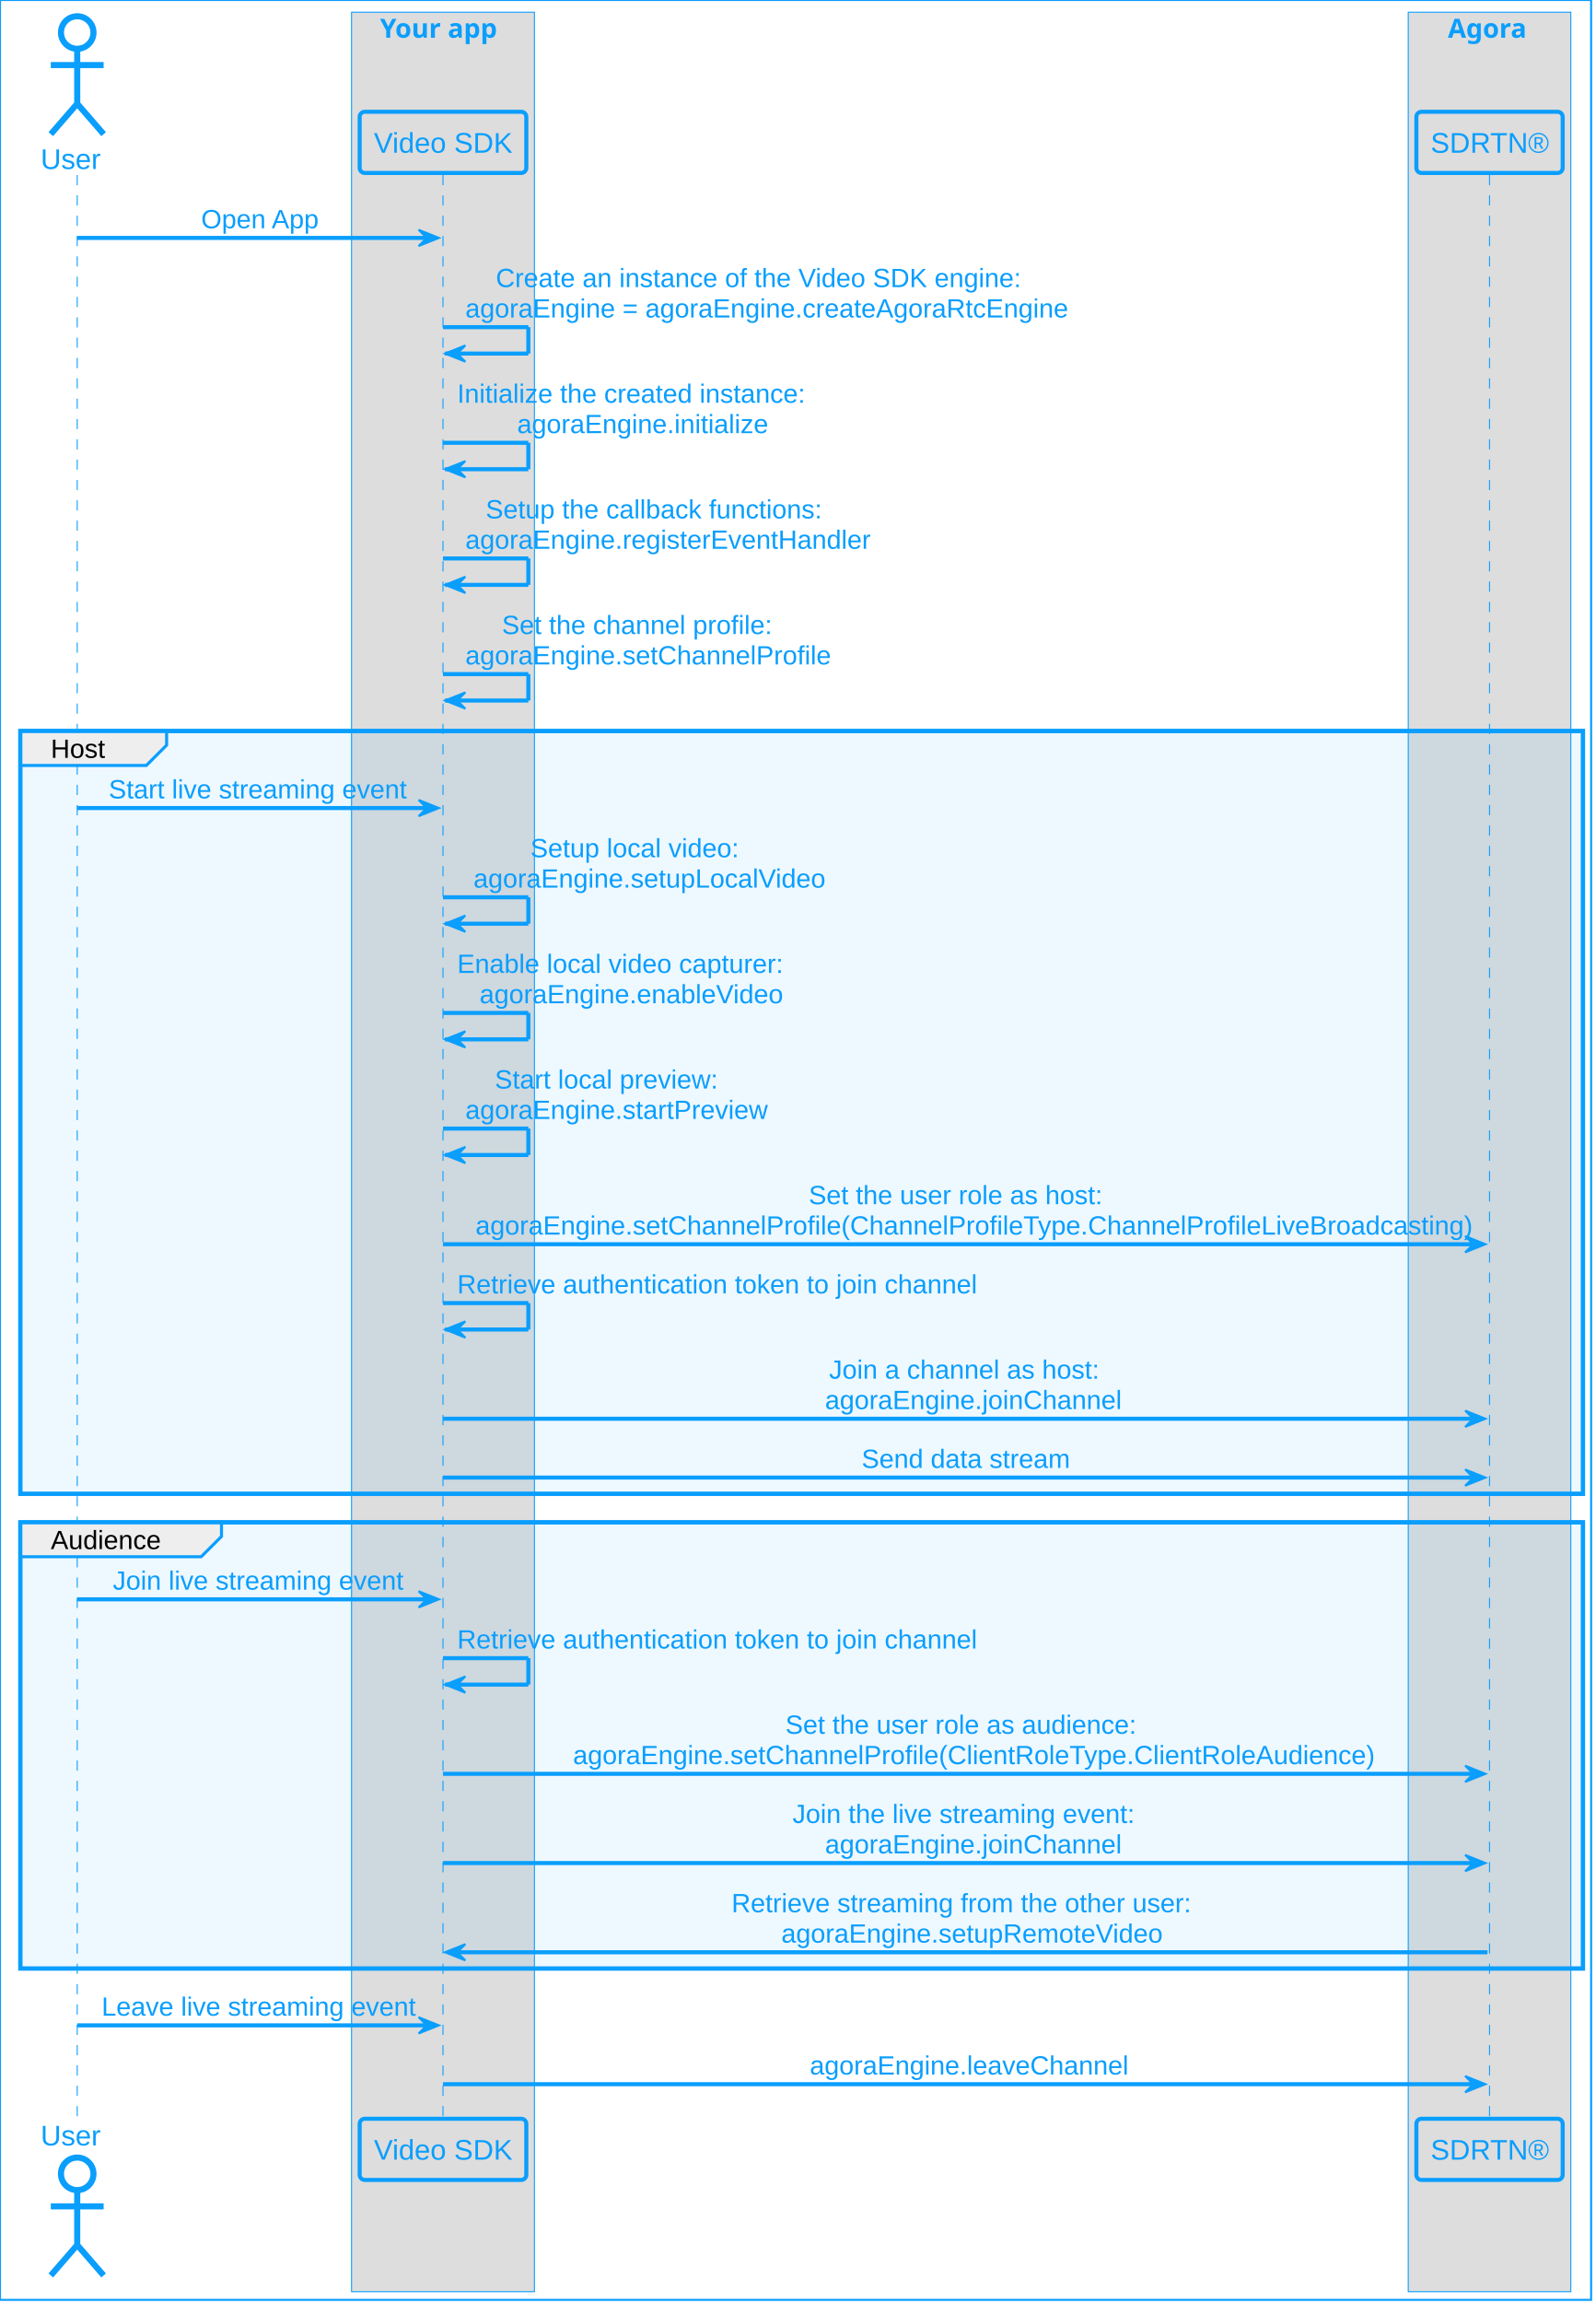
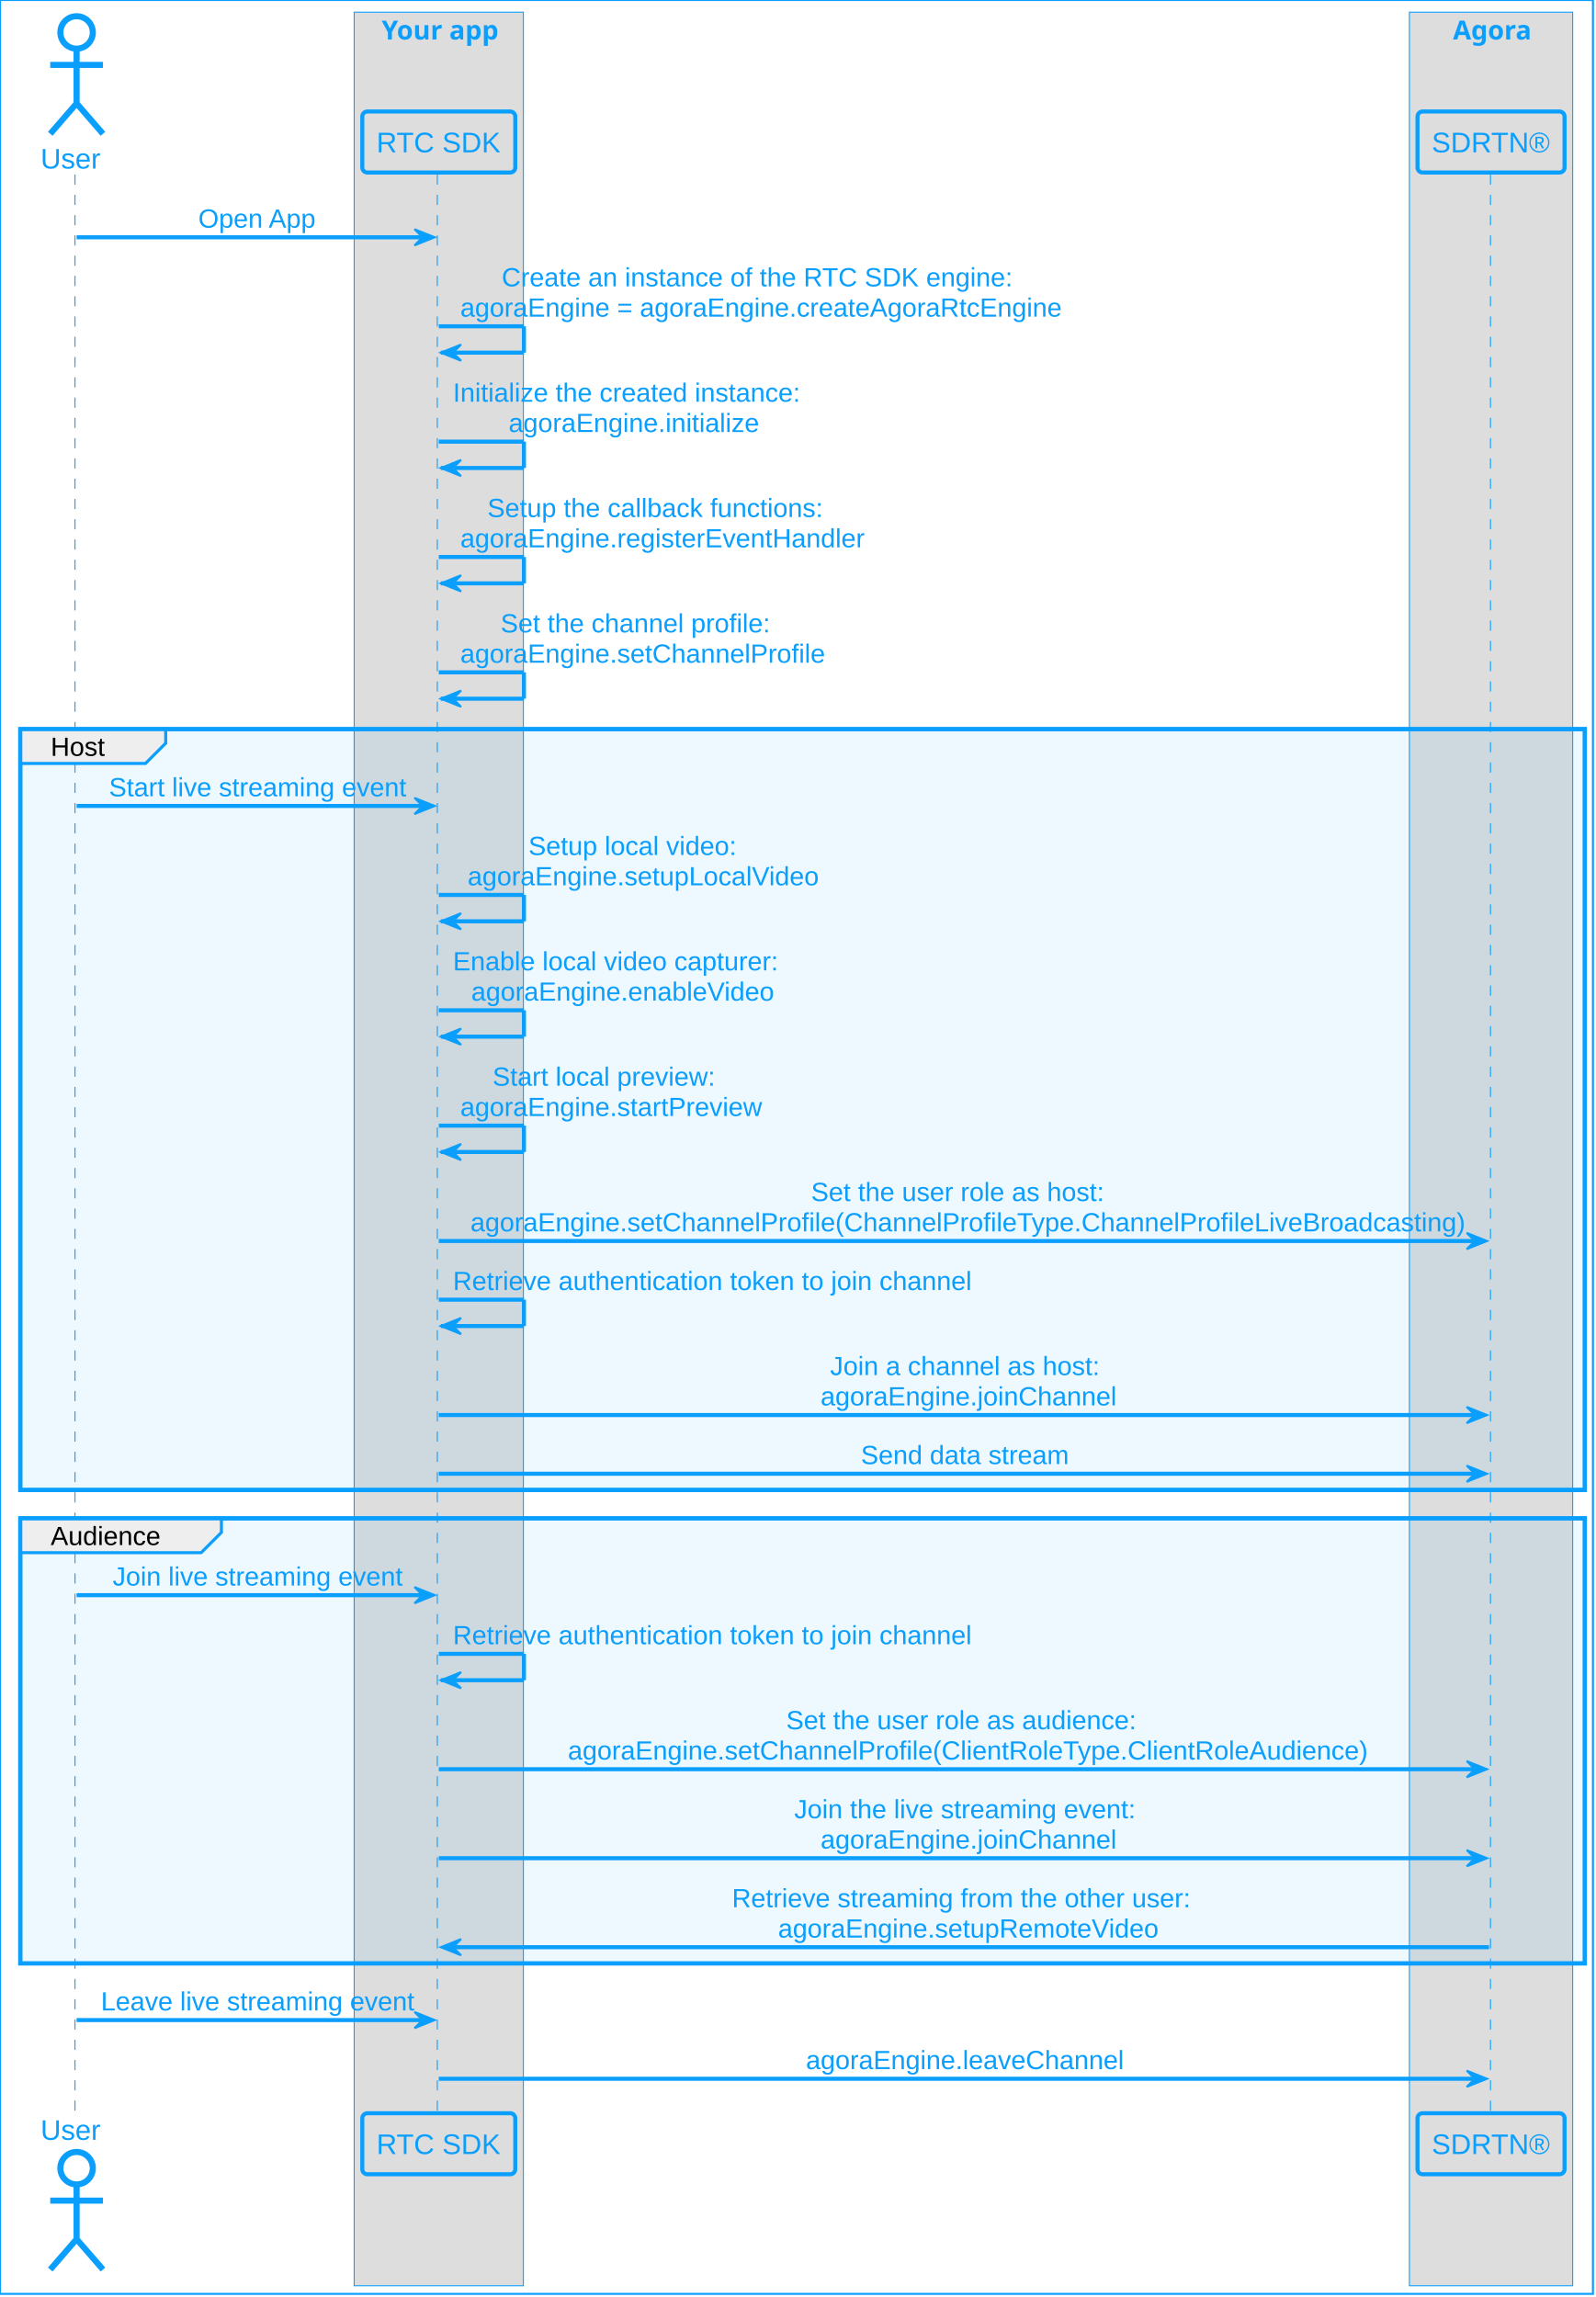
- <svg xmlns="http://www.w3.org/2000/svg" contentStyleType="text/css" height="1133px" preserveAspectRatio="none" style="width:785px;height:1133px;" version="1.1" viewBox="0 0 785 1133" width="785px" zoomAndPan="magnify">
+ <svg xmlns="http://www.w3.org/2000/svg" contentStyleType="text/css" data-diagram-type="SEQUENCE" height="1133px" preserveAspectRatio="none" style="width:787px;height:1133px;" version="1.1" viewBox="0 0 787 1133" width="787px" zoomAndPan="magnify">
  <defs />
  <g>
-     <rect fill="none" height="1131.454" style="stroke:#0A9EFD;stroke-width:1.0;" width="783" x="0" y="0" />
-     <rect fill="#999999" fill-opacity="0.333" height="1121.454" style="stroke:#0A9EFD;stroke-width:0.5;" width="90" x="173" y="6" />
-     <text fill="#0A9EFD" font-family="sans-serif" font-size="13" font-weight="bold" lengthAdjust="spacing" textLength="62" x="187" y="18.568">Your app</text>
-     <rect fill="#999999" fill-opacity="0.333" height="1121.454" style="stroke:#0A9EFD;stroke-width:0.5;" width="80" x="693" y="6" />
-     <text fill="#0A9EFD" font-family="sans-serif" font-size="13" font-weight="bold" lengthAdjust="spacing" textLength="41" x="712.5" y="18.568">Agora</text>
-     <rect fill="#0A9EFD" fill-opacity="0.067" height="375.282" style="stroke:#0A9EFD;stroke-width:2.0;" width="769" x="10" y="359.637" />
-     <rect fill="#0A9EFD" fill-opacity="0.067" height="219.539" style="stroke:#0A9EFD;stroke-width:2.0;" width="769" x="10" y="748.919" />
-     <line style="stroke:#0A9EFD;stroke-width:0.5;stroke-dasharray:5.0,5.0;" x1="38" x2="38" y1="86.099" y2="1043.355" />
-     <line style="stroke:#0A9EFD;stroke-width:0.5;stroke-dasharray:5.0,5.0;" x1="218" x2="218" y1="86.099" y2="1043.355" />
-     <line style="stroke:#0A9EFD;stroke-width:0.5;stroke-dasharray:5.0,5.0;" x1="733" x2="733" y1="86.099" y2="1043.355" />
-     <text fill="#0A9EFD" font-family="Arial" font-size="14" lengthAdjust="spacing" textLength="30" x="20" y="83.132">User</text>
-     <ellipse cx="38" cy="16" fill="none" rx="8" ry="8" style="stroke:#0A9EFD;stroke-width:3.0;" />
-     <path d="M38,24 L38,51 M25,32 L51,32 M38,51 L25,66 M38,51 L51,66 " fill="none" style="stroke:#0A9EFD;stroke-width:3.0;" />
-     <text fill="#0A9EFD" font-family="Arial" font-size="14" lengthAdjust="spacing" textLength="30" x="20" y="1055.487">User</text>
-     <ellipse cx="38" cy="1069.454" fill="none" rx="8" ry="8" style="stroke:#0A9EFD;stroke-width:3.0;" />
-     <path d="M38,1077.454 L38,1104.454 M25,1085.454 L51,1085.454 M38,1104.454 L25,1119.454 M38,1104.454 L51,1119.454 " fill="none" style="stroke:#0A9EFD;stroke-width:3.0;" />
-     <rect fill="none" height="30.099" rx="2.5" ry="2.5" style="stroke:#0A9EFD;stroke-width:2.0;" width="82" x="177" y="55" />
-     <text fill="#0A9EFD" font-family="Arial" font-size="14" lengthAdjust="spacing" textLength="68" x="184" y="75.132">Video SDK</text>
-     <rect fill="none" height="30.099" rx="2.5" ry="2.5" style="stroke:#0A9EFD;stroke-width:2.0;" width="82" x="177" y="1042.355" />
-     <text fill="#0A9EFD" font-family="Arial" font-size="14" lengthAdjust="spacing" textLength="68" x="184" y="1062.487">Video SDK</text>
-     <rect fill="none" height="30.099" rx="2.5" ry="2.5" style="stroke:#0A9EFD;stroke-width:2.0;" width="72" x="697" y="55" />
-     <text fill="#0A9EFD" font-family="Arial" font-size="14" lengthAdjust="spacing" textLength="58" x="704" y="75.132">SDRTN®</text>
-     <rect fill="none" height="30.099" rx="2.5" ry="2.5" style="stroke:#0A9EFD;stroke-width:2.0;" width="72" x="697" y="1042.355" />
-     <text fill="#0A9EFD" font-family="Arial" font-size="14" lengthAdjust="spacing" textLength="58" x="704" y="1062.487">SDRTN®</text>
-     <polygon fill="#0A9EFD" points="206,113.047,216,117.047,206,121.047,210,117.047" style="stroke:#0A9EFD;stroke-width:1.0;" />
-     <line style="stroke:#0A9EFD;stroke-width:2.0;" x1="38" x2="212" y1="117.047" y2="117.047" />
-     <text fill="#0A9EFD" font-family="Arial" font-size="13" lengthAdjust="spacing" textLength="58" x="99" y="112.293">Open App</text>
-     <line style="stroke:#0A9EFD;stroke-width:2.0;" x1="218" x2="260" y1="160.945" y2="160.945" />
-     <line style="stroke:#0A9EFD;stroke-width:2.0;" x1="260" x2="260" y1="160.945" y2="173.945" />
-     <line style="stroke:#0A9EFD;stroke-width:2.0;" x1="219" x2="260" y1="173.945" y2="173.945" />
-     <polygon fill="#0A9EFD" points="229,169.945,219,173.945,229,177.945,225,173.945" style="stroke:#0A9EFD;stroke-width:1.0;" />
-     <text fill="#0A9EFD" font-family="Arial" font-size="13" lengthAdjust="spacing" textLength="260" x="244" y="141.241">Create an instance of the Video SDK engine:</text>
-     <text fill="#0A9EFD" font-family="Arial" font-size="13" lengthAdjust="spacing" textLength="294" x="229" y="156.19">agoraEngine = agoraEngine.createAgoraRtcEngine</text>
-     <line style="stroke:#0A9EFD;stroke-width:2.0;" x1="218" x2="260" y1="217.842" y2="217.842" />
-     <line style="stroke:#0A9EFD;stroke-width:2.0;" x1="260" x2="260" y1="217.842" y2="230.842" />
-     <line style="stroke:#0A9EFD;stroke-width:2.0;" x1="219" x2="260" y1="230.842" y2="230.842" />
-     <polygon fill="#0A9EFD" points="229,226.842,219,230.842,229,234.842,225,230.842" style="stroke:#0A9EFD;stroke-width:1.0;" />
-     <text fill="#0A9EFD" font-family="Arial" font-size="13" lengthAdjust="spacing" textLength="174" x="225" y="198.139">Initialize the created instance:</text>
-     <text fill="#0A9EFD" font-family="Arial" font-size="13" lengthAdjust="spacing" textLength="123" x="254.5" y="213.087">agoraEngine.initialize</text>
-     <line style="stroke:#0A9EFD;stroke-width:2.0;" x1="218" x2="260" y1="274.74" y2="274.74" />
-     <line style="stroke:#0A9EFD;stroke-width:2.0;" x1="260" x2="260" y1="274.74" y2="287.74" />
-     <line style="stroke:#0A9EFD;stroke-width:2.0;" x1="219" x2="260" y1="287.74" y2="287.74" />
-     <polygon fill="#0A9EFD" points="229,283.74,219,287.74,229,291.74,225,287.74" style="stroke:#0A9EFD;stroke-width:1.0;" />
-     <text fill="#0A9EFD" font-family="Arial" font-size="13" lengthAdjust="spacing" textLength="169" x="239" y="255.036">Setup the callback functions:</text>
-     <text fill="#0A9EFD" font-family="Arial" font-size="13" lengthAdjust="spacing" textLength="197" x="229" y="269.985">agoraEngine.registerEventHandler</text>
-     <line style="stroke:#0A9EFD;stroke-width:2.0;" x1="218" x2="260" y1="331.637" y2="331.637" />
-     <line style="stroke:#0A9EFD;stroke-width:2.0;" x1="260" x2="260" y1="331.637" y2="344.637" />
-     <line style="stroke:#0A9EFD;stroke-width:2.0;" x1="219" x2="260" y1="344.637" y2="344.637" />
-     <polygon fill="#0A9EFD" points="229,340.637,219,344.637,229,348.637,225,344.637" style="stroke:#0A9EFD;stroke-width:1.0;" />
-     <text fill="#0A9EFD" font-family="Arial" font-size="13" lengthAdjust="spacing" textLength="134" x="247" y="311.934">Set the channel profile:</text>
-     <text fill="#0A9EFD" font-family="Arial" font-size="13" lengthAdjust="spacing" textLength="178" x="229" y="326.882">agoraEngine.setChannelProfile</text>
-     <path d="M10,359.637 L82,359.637 L82,366.586 L72,376.586 L10,376.586 L10,359.637 " fill="#EEEEEE" style="stroke:#0A9EFD;stroke-width:1.5;" />
-     <rect fill="none" height="375.282" style="stroke:#0A9EFD;stroke-width:2.0;" width="769" x="10" y="359.637" />
-     <text fill="#000000" font-family="Arial" font-size="13" lengthAdjust="spacing" textLength="27" x="25" y="372.831">Host</text>
-     <polygon fill="#0A9EFD" points="206,393.535,216,397.535,206,401.535,210,397.535" style="stroke:#0A9EFD;stroke-width:1.0;" />
-     <line style="stroke:#0A9EFD;stroke-width:2.0;" x1="38" x2="212" y1="397.535" y2="397.535" />
-     <text fill="#0A9EFD" font-family="Arial" font-size="13" lengthAdjust="spacing" textLength="149" x="53.5" y="392.78">Start live streaming event</text>
-     <line style="stroke:#0A9EFD;stroke-width:2.0;" x1="218" x2="260" y1="441.432" y2="441.432" />
-     <line style="stroke:#0A9EFD;stroke-width:2.0;" x1="260" x2="260" y1="441.432" y2="454.432" />
-     <line style="stroke:#0A9EFD;stroke-width:2.0;" x1="219" x2="260" y1="454.432" y2="454.432" />
-     <polygon fill="#0A9EFD" points="229,450.432,219,454.432,229,458.432,225,454.432" style="stroke:#0A9EFD;stroke-width:1.0;" />
-     <text fill="#0A9EFD" font-family="Arial" font-size="13" lengthAdjust="spacing" textLength="104" x="261" y="421.728">Setup local video:</text>
-     <text fill="#0A9EFD" font-family="Arial" font-size="13" lengthAdjust="spacing" textLength="172" x="233" y="436.677">agoraEngine.setupLocalVideo</text>
-     <line style="stroke:#0A9EFD;stroke-width:2.0;" x1="218" x2="260" y1="498.33" y2="498.33" />
-     <line style="stroke:#0A9EFD;stroke-width:2.0;" x1="260" x2="260" y1="498.33" y2="511.33" />
-     <line style="stroke:#0A9EFD;stroke-width:2.0;" x1="219" x2="260" y1="511.33" y2="511.33" />
-     <polygon fill="#0A9EFD" points="229,507.33,219,511.33,229,515.33,225,511.33" style="stroke:#0A9EFD;stroke-width:1.0;" />
-     <text fill="#0A9EFD" font-family="Arial" font-size="13" lengthAdjust="spacing" textLength="161" x="225" y="478.626">Enable local video capturer:</text>
-     <text fill="#0A9EFD" font-family="Arial" font-size="13" lengthAdjust="spacing" textLength="147" x="236" y="493.575">agoraEngine.enableVideo</text>
-     <line style="stroke:#0A9EFD;stroke-width:2.0;" x1="218" x2="260" y1="555.227" y2="555.227" />
-     <line style="stroke:#0A9EFD;stroke-width:2.0;" x1="260" x2="260" y1="555.227" y2="568.227" />
-     <line style="stroke:#0A9EFD;stroke-width:2.0;" x1="219" x2="260" y1="568.227" y2="568.227" />
-     <polygon fill="#0A9EFD" points="229,564.227,219,568.227,229,572.227,225,568.227" style="stroke:#0A9EFD;stroke-width:1.0;" />
-     <text fill="#0A9EFD" font-family="Arial" font-size="13" lengthAdjust="spacing" textLength="111" x="243.5" y="535.523">Start local preview:</text>
-     <text fill="#0A9EFD" font-family="Arial" font-size="13" lengthAdjust="spacing" textLength="148" x="229" y="550.472">agoraEngine.startPreview</text>
-     <polygon fill="#0A9EFD" points="721,608.125,731,612.125,721,616.125,725,612.125" style="stroke:#0A9EFD;stroke-width:1.0;" />
-     <line style="stroke:#0A9EFD;stroke-width:2.0;" x1="218" x2="727" y1="612.125" y2="612.125" />
-     <text fill="#0A9EFD" font-family="Arial" font-size="13" lengthAdjust="spacing" textLength="147" x="398" y="592.421">Set the user role as host:</text>
-     <text fill="#0A9EFD" font-family="Arial" font-size="13" lengthAdjust="spacing" textLength="487" x="234" y="607.37">agoraEngine.setChannelProfile(ChannelProfileType.ChannelProfileLiveBroadcasting)</text>
-     <line style="stroke:#0A9EFD;stroke-width:2.0;" x1="218" x2="260" y1="641.073" y2="641.073" />
-     <line style="stroke:#0A9EFD;stroke-width:2.0;" x1="260" x2="260" y1="641.073" y2="654.073" />
-     <line style="stroke:#0A9EFD;stroke-width:2.0;" x1="219" x2="260" y1="654.073" y2="654.073" />
-     <polygon fill="#0A9EFD" points="229,650.073,219,654.073,229,658.073,225,654.073" style="stroke:#0A9EFD;stroke-width:1.0;" />
-     <text fill="#0A9EFD" font-family="Arial" font-size="13" lengthAdjust="spacing" textLength="257" x="225" y="636.318">Retrieve authentication token to join channel</text>
-     <polygon fill="#0A9EFD" points="721,693.971,731,697.971,721,701.971,725,697.971" style="stroke:#0A9EFD;stroke-width:1.0;" />
-     <line style="stroke:#0A9EFD;stroke-width:2.0;" x1="218" x2="727" y1="697.971" y2="697.971" />
-     <text fill="#0A9EFD" font-family="Arial" font-size="13" lengthAdjust="spacing" textLength="135" x="408" y="678.267">Join a channel as host:</text>
-     <text fill="#0A9EFD" font-family="Arial" font-size="13" lengthAdjust="spacing" textLength="143" x="406" y="693.216">agoraEngine.joinChannel</text>
-     <polygon fill="#0A9EFD" points="721,722.919,731,726.919,721,730.919,725,726.919" style="stroke:#0A9EFD;stroke-width:1.0;" />
-     <line style="stroke:#0A9EFD;stroke-width:2.0;" x1="218" x2="727" y1="726.919" y2="726.919" />
-     <text fill="#0A9EFD" font-family="Arial" font-size="13" lengthAdjust="spacing" textLength="103" x="424" y="722.165">Send data stream</text>
-     <path d="M10,748.919 L109,748.919 L109,755.868 L99,765.868 L10,765.868 L10,748.919 " fill="#EEEEEE" style="stroke:#0A9EFD;stroke-width:1.5;" />
-     <rect fill="none" height="219.539" style="stroke:#0A9EFD;stroke-width:2.0;" width="769" x="10" y="748.919" />
-     <text fill="#000000" font-family="Arial" font-size="13" lengthAdjust="spacing" textLength="54" x="25" y="762.113">Audience</text>
-     <polygon fill="#0A9EFD" points="206,782.817,216,786.817,206,790.817,210,786.817" style="stroke:#0A9EFD;stroke-width:1.0;" />
-     <line style="stroke:#0A9EFD;stroke-width:2.0;" x1="38" x2="212" y1="786.817" y2="786.817" />
-     <text fill="#0A9EFD" font-family="Arial" font-size="13" lengthAdjust="spacing" textLength="145" x="55.5" y="782.062">Join live streaming event</text>
-     <line style="stroke:#0A9EFD;stroke-width:2.0;" x1="218" x2="260" y1="815.766" y2="815.766" />
-     <line style="stroke:#0A9EFD;stroke-width:2.0;" x1="260" x2="260" y1="815.766" y2="828.766" />
-     <line style="stroke:#0A9EFD;stroke-width:2.0;" x1="219" x2="260" y1="828.766" y2="828.766" />
-     <polygon fill="#0A9EFD" points="229,824.766,219,828.766,229,832.766,225,828.766" style="stroke:#0A9EFD;stroke-width:1.0;" />
-     <text fill="#0A9EFD" font-family="Arial" font-size="13" lengthAdjust="spacing" textLength="257" x="225" y="811.011">Retrieve authentication token to join channel</text>
-     <polygon fill="#0A9EFD" points="721,868.663,731,872.663,721,876.663,725,872.663" style="stroke:#0A9EFD;stroke-width:1.0;" />
-     <line style="stroke:#0A9EFD;stroke-width:2.0;" x1="218" x2="727" y1="872.663" y2="872.663" />
-     <text fill="#0A9EFD" font-family="Arial" font-size="13" lengthAdjust="spacing" textLength="174" x="386.5" y="852.96">Set the user role as audience:</text>
-     <text fill="#0A9EFD" font-family="Arial" font-size="13" lengthAdjust="spacing" textLength="391" x="282" y="867.908">agoraEngine.setChannelProfile(ClientRoleType.ClientRoleAudience)</text>
-     <polygon fill="#0A9EFD" points="721,912.561,731,916.561,721,920.561,725,916.561" style="stroke:#0A9EFD;stroke-width:1.0;" />
-     <line style="stroke:#0A9EFD;stroke-width:2.0;" x1="218" x2="727" y1="916.561" y2="916.561" />
-     <text fill="#0A9EFD" font-family="Arial" font-size="13" lengthAdjust="spacing" textLength="171" x="390" y="896.857">Join the live streaming event:</text>
-     <text fill="#0A9EFD" font-family="Arial" font-size="13" lengthAdjust="spacing" textLength="143" x="406" y="911.806">agoraEngine.joinChannel</text>
-     <polygon fill="#0A9EFD" points="229,956.458,219,960.458,229,964.458,225,960.458" style="stroke:#0A9EFD;stroke-width:1.0;" />
-     <line style="stroke:#0A9EFD;stroke-width:2.0;" x1="223" x2="732" y1="960.458" y2="960.458" />
-     <text fill="#0A9EFD" font-family="Arial" font-size="13" lengthAdjust="spacing" textLength="227" x="360" y="940.754">Retrieve streaming from the other user:</text>
-     <text fill="#0A9EFD" font-family="Arial" font-size="13" lengthAdjust="spacing" textLength="186" x="384.5" y="955.703">agoraEngine.setupRemoteVideo</text>
-     <polygon fill="#0A9EFD" points="206,992.407,216,996.407,206,1000.407,210,996.407" style="stroke:#0A9EFD;stroke-width:1.0;" />
-     <line style="stroke:#0A9EFD;stroke-width:2.0;" x1="38" x2="212" y1="996.407" y2="996.407" />
-     <text fill="#0A9EFD" font-family="Arial" font-size="13" lengthAdjust="spacing" textLength="156" x="50" y="991.652">Leave live streaming event</text>
-     <polygon fill="#0A9EFD" points="721,1021.356,731,1025.355,721,1029.355,725,1025.355" style="stroke:#0A9EFD;stroke-width:1.0;" />
-     <line style="stroke:#0A9EFD;stroke-width:2.0;" x1="218" x2="727" y1="1025.355" y2="1025.355" />
-     <text fill="#0A9EFD" font-family="Arial" font-size="13" lengthAdjust="spacing" textLength="154" x="398.5" y="1020.601">agoraEngine.leaveChannel</text>
+     <rect fill="none" height="1131.454" style="stroke:#0A9EFD;stroke-width:1;" width="785.705" x="0" y="0" />
+     <rect fill="#999999" fill-opacity="0.333" height="1121.454" style="stroke:#0A9EFD;stroke-width:0.5;" width="83.448" x="174.697" y="6" />
+     <text fill="#0A9EFD" font-family="sans-serif" font-size="13" font-weight="bold" lengthAdjust="spacing" textLength="56.335" x="188.253" y="19.495">Your app</text>
+     <rect fill="#999999" fill-opacity="0.333" height="1121.454" style="stroke:#0A9EFD;stroke-width:0.5;" width="80.536" x="695.168" y="6" />
+     <text fill="#0A9EFD" font-family="sans-serif" font-size="13" font-weight="bold" lengthAdjust="spacing" textLength="37.559" x="716.657" y="19.495">Agora</text>
+     <rect fill="#0A9EFD" fill-opacity="0.067" height="375.282" style="stroke:#0A9EFD;stroke-width:2;" width="771.705" x="10" y="359.637" />
+     <rect fill="#0A9EFD" fill-opacity="0.067" height="219.539" style="stroke:#0A9EFD;stroke-width:2;" width="771.705" x="10" y="748.919" />
+     <g>
+       <rect fill="#000000" fill-opacity="0" height="957.257" width="8" x="33.779" y="86.099" />
+       <line style="stroke:#0A9EFD;stroke-width:0.5;stroke-dasharray:5.0,5.0;" x1="37" x2="37" y1="86.099" y2="1043.355" />
+     </g>
+     <g>
+       <rect fill="#000000" fill-opacity="0" height="957.257" width="8" x="212.421" y="86.099" />
+       <line style="stroke:#0A9EFD;stroke-width:0.5;stroke-dasharray:5.0,5.0;" x1="215.697" x2="215.697" y1="86.099" y2="1043.355" />
+     </g>
+     <g>
+       <rect fill="#000000" fill-opacity="0" height="957.257" width="8" x="731.437" y="86.099" />
+       <line style="stroke:#0A9EFD;stroke-width:0.5;stroke-dasharray:5.0,5.0;" x1="735.168" x2="735.168" y1="86.099" y2="1043.355" />
+     </g>
+     <g class="participant participant-head" data-participant="USR">
+       <text fill="#0A9EFD" font-family="Arial" font-size="14" lengthAdjust="spacing" textLength="29.559" x="20" y="83.132">User</text>
+       <ellipse cx="37.779" cy="16" fill="none" rx="8" ry="8" style="stroke:#0A9EFD;stroke-width:3;" />
+       <path d="M37.779,24 L37.779,51 M24.779,32 L50.779,32 M37.779,51 L24.779,66 M37.779,51 L50.779,66" fill="none" style="stroke:#0A9EFD;stroke-width:3;" />
+     </g>
+     <g class="participant participant-tail" data-participant="USR">
+       <text fill="#0A9EFD" font-family="Arial" font-size="14" lengthAdjust="spacing" textLength="29.559" x="20" y="1055.487">User</text>
+       <ellipse cx="37.779" cy="1069.454" fill="none" rx="8" ry="8" style="stroke:#0A9EFD;stroke-width:3;" />
+       <path d="M37.779,1077.454 L37.779,1104.454 M24.779,1085.454 L50.779,1085.454 M37.779,1104.454 L24.779,1119.454 M37.779,1104.454 L50.779,1119.454" fill="none" style="stroke:#0A9EFD;stroke-width:3;" />
+     </g>
+     <g class="participant participant-head" data-participant="APP">
+       <rect fill="none" height="30.099" rx="2.5" ry="2.5" style="stroke:#0A9EFD;stroke-width:2;" width="75.448" x="178.697" y="55" />
+       <text fill="#0A9EFD" font-family="Arial" font-size="14" lengthAdjust="spacing" textLength="61.448" x="185.697" y="75.132">RTC SDK</text>
+     </g>
+     <g class="participant participant-tail" data-participant="APP">
+       <rect fill="none" height="30.099" rx="2.5" ry="2.5" style="stroke:#0A9EFD;stroke-width:2;" width="75.448" x="178.697" y="1042.355" />
+       <text fill="#0A9EFD" font-family="Arial" font-size="14" lengthAdjust="spacing" textLength="61.448" x="185.697" y="1062.487">RTC SDK</text>
+     </g>
+     <g class="participant participant-head" data-participant="API">
+       <rect fill="none" height="30.099" rx="2.5" ry="2.5" style="stroke:#0A9EFD;stroke-width:2;" width="72.536" x="699.168" y="55" />
+       <text fill="#0A9EFD" font-family="Arial" font-size="14" lengthAdjust="spacing" textLength="58.536" x="706.168" y="75.132">SDRTN®</text>
+     </g>
+     <g class="participant participant-tail" data-participant="API">
+       <rect fill="none" height="30.099" rx="2.5" ry="2.5" style="stroke:#0A9EFD;stroke-width:2;" width="72.536" x="699.168" y="1042.355" />
+       <text fill="#0A9EFD" font-family="Arial" font-size="14" lengthAdjust="spacing" textLength="58.536" x="706.168" y="1062.487">SDRTN®</text>
+     </g>
+     <g class="message" data-participant-1="USR" data-participant-2="APP">
+       <polygon fill="#0A9EFD" points="204.421,113.047,214.421,117.047,204.421,121.047,208.421,117.047" style="stroke:#0A9EFD;stroke-width:1;" />
+       <line style="stroke:#0A9EFD;stroke-width:2;" x1="37.779" x2="210.421" y1="117.047" y2="117.047" />
+       <text fill="#0A9EFD" font-family="Arial" font-size="13" lengthAdjust="spacing" textLength="58.544" x="97.828" y="112.293">Open App</text>
+     </g>
+     <g class="message" data-participant-1="APP" data-participant-2="APP">
+       <line style="stroke:#0A9EFD;stroke-width:2;" x1="216.421" x2="258.421" y1="160.945" y2="160.945" />
+       <line style="stroke:#0A9EFD;stroke-width:2;" x1="258.421" x2="258.421" y1="160.945" y2="173.945" />
+       <line style="stroke:#0A9EFD;stroke-width:2;" x1="217.421" x2="258.421" y1="173.945" y2="173.945" />
+       <polygon fill="#0A9EFD" points="227.421,169.945,217.421,173.945,227.421,177.945,223.421,173.945" style="stroke:#0A9EFD;stroke-width:1;" />
+       <text fill="#0A9EFD" font-family="Arial" font-size="13" lengthAdjust="spacing" textLength="252.192" x="247.472" y="141.241">Create an instance of the RTC SDK engine:</text>
+       <text fill="#0A9EFD" font-family="Arial" font-size="13" lengthAdjust="spacing" textLength="296.683" x="227.033" y="156.19">agoraEngine = agoraEngine.createAgoraRtcEngine</text>
+     </g>
+     <g class="message" data-participant-1="APP" data-participant-2="APP">
+       <line style="stroke:#0A9EFD;stroke-width:2;" x1="216.421" x2="258.421" y1="217.842" y2="217.842" />
+       <line style="stroke:#0A9EFD;stroke-width:2;" x1="258.421" x2="258.421" y1="217.842" y2="230.842" />
+       <line style="stroke:#0A9EFD;stroke-width:2;" x1="217.421" x2="258.421" y1="230.842" y2="230.842" />
+       <polygon fill="#0A9EFD" points="227.421,226.842,217.421,230.842,227.421,234.842,223.421,230.842" style="stroke:#0A9EFD;stroke-width:1;" />
+       <text fill="#0A9EFD" font-family="Arial" font-size="13" lengthAdjust="spacing" textLength="171.266" x="223.421" y="198.139">Initialize the created instance:</text>
+       <text fill="#0A9EFD" font-family="Arial" font-size="13" lengthAdjust="spacing" textLength="123.582" x="250.875" y="213.087">agoraEngine.initialize</text>
+     </g>
+     <g class="message" data-participant-1="APP" data-participant-2="APP">
+       <line style="stroke:#0A9EFD;stroke-width:2;" x1="216.421" x2="258.421" y1="274.74" y2="274.74" />
+       <line style="stroke:#0A9EFD;stroke-width:2;" x1="258.421" x2="258.421" y1="274.74" y2="287.74" />
+       <line style="stroke:#0A9EFD;stroke-width:2;" x1="217.421" x2="258.421" y1="287.74" y2="287.74" />
+       <polygon fill="#0A9EFD" points="227.421,283.74,217.421,287.74,227.421,291.74,223.421,287.74" style="stroke:#0A9EFD;stroke-width:1;" />
+       <text fill="#0A9EFD" font-family="Arial" font-size="13" lengthAdjust="spacing" textLength="165.49" x="240.404" y="255.036">Setup the callback functions:</text>
+       <text fill="#0A9EFD" font-family="Arial" font-size="13" lengthAdjust="spacing" textLength="199.456" x="227.033" y="269.985">agoraEngine.registerEventHandler</text>
+     </g>
+     <g class="message" data-participant-1="APP" data-participant-2="APP">
+       <line style="stroke:#0A9EFD;stroke-width:2;" x1="216.421" x2="258.421" y1="331.637" y2="331.637" />
+       <line style="stroke:#0A9EFD;stroke-width:2;" x1="258.421" x2="258.421" y1="331.637" y2="344.637" />
+       <line style="stroke:#0A9EFD;stroke-width:2;" x1="217.421" x2="258.421" y1="344.637" y2="344.637" />
+       <polygon fill="#0A9EFD" points="227.421,340.637,217.421,344.637,227.421,348.637,223.421,344.637" style="stroke:#0A9EFD;stroke-width:1;" />
+       <text fill="#0A9EFD" font-family="Arial" font-size="13" lengthAdjust="spacing" textLength="132.977" x="246.91" y="311.934">Set the channel profile:</text>
+       <text fill="#0A9EFD" font-family="Arial" font-size="13" lengthAdjust="spacing" textLength="179.956" x="227.033" y="326.882">agoraEngine.setChannelProfile</text>
+     </g>
+     <path d="M10,359.637 L81.73,359.637 L81.73,366.586 L71.73,376.586 L10,376.586 L10,359.637" fill="#EEEEEE" style="stroke:#0A9EFD;stroke-width:1.5;" />
+     <rect fill="none" height="375.282" style="stroke:#0A9EFD;stroke-width:2;" width="771.705" x="10" y="359.637" />
+     <text fill="#000000" font-family="Arial" font-size="13" lengthAdjust="spacing" textLength="26.73" x="25" y="372.831">Host</text>
+     <g class="message" data-participant-1="USR" data-participant-2="APP">
+       <polygon fill="#0A9EFD" points="204.421,393.535,214.421,397.535,204.421,401.535,208.421,397.535" style="stroke:#0A9EFD;stroke-width:1;" />
+       <line style="stroke:#0A9EFD;stroke-width:2;" x1="37.779" x2="210.421" y1="397.535" y2="397.535" />
+       <text fill="#0A9EFD" font-family="Arial" font-size="13" lengthAdjust="spacing" textLength="146.675" x="53.763" y="392.78">Start live streaming event</text>
+     </g>
+     <g class="message" data-participant-1="APP" data-participant-2="APP">
+       <line style="stroke:#0A9EFD;stroke-width:2;" x1="216.421" x2="258.421" y1="441.432" y2="441.432" />
+       <line style="stroke:#0A9EFD;stroke-width:2;" x1="258.421" x2="258.421" y1="441.432" y2="454.432" />
+       <line style="stroke:#0A9EFD;stroke-width:2;" x1="217.421" x2="258.421" y1="454.432" y2="454.432" />
+       <polygon fill="#0A9EFD" points="227.421,450.432,217.421,454.432,227.421,458.432,223.421,454.432" style="stroke:#0A9EFD;stroke-width:1;" />
+       <text fill="#0A9EFD" font-family="Arial" font-size="13" lengthAdjust="spacing" textLength="102.623" x="260.65" y="421.728">Setup local video:</text>
+       <text fill="#0A9EFD" font-family="Arial" font-size="13" lengthAdjust="spacing" textLength="173.469" x="230.644" y="436.677">agoraEngine.setupLocalVideo</text>
+     </g>
+     <g class="message" data-participant-1="APP" data-participant-2="APP">
+       <line style="stroke:#0A9EFD;stroke-width:2;" x1="216.421" x2="258.421" y1="498.33" y2="498.33" />
+       <line style="stroke:#0A9EFD;stroke-width:2;" x1="258.421" x2="258.421" y1="498.33" y2="511.33" />
+       <line style="stroke:#0A9EFD;stroke-width:2;" x1="217.421" x2="258.421" y1="511.33" y2="511.33" />
+       <polygon fill="#0A9EFD" points="227.421,507.33,217.421,511.33,227.421,515.33,223.421,511.33" style="stroke:#0A9EFD;stroke-width:1;" />
+       <text fill="#0A9EFD" font-family="Arial" font-size="13" lengthAdjust="spacing" textLength="160.431" x="223.421" y="478.626">Enable local video capturer:</text>
+       <text fill="#0A9EFD" font-family="Arial" font-size="13" lengthAdjust="spacing" textLength="149.627" x="232.435" y="493.575">agoraEngine.enableVideo</text>
+     </g>
+     <g class="message" data-participant-1="APP" data-participant-2="APP">
+       <line style="stroke:#0A9EFD;stroke-width:2;" x1="216.421" x2="258.421" y1="555.227" y2="555.227" />
+       <line style="stroke:#0A9EFD;stroke-width:2;" x1="258.421" x2="258.421" y1="555.227" y2="568.227" />
+       <line style="stroke:#0A9EFD;stroke-width:2;" x1="217.421" x2="258.421" y1="568.227" y2="568.227" />
+       <polygon fill="#0A9EFD" points="227.421,564.227,217.421,568.227,227.421,572.227,223.421,568.227" style="stroke:#0A9EFD;stroke-width:1;" />
+       <text fill="#0A9EFD" font-family="Arial" font-size="13" lengthAdjust="spacing" textLength="109.821" x="242.94" y="535.523">Start local preview:</text>
+       <text fill="#0A9EFD" font-family="Arial" font-size="13" lengthAdjust="spacing" textLength="148.859" x="227.033" y="550.472">agoraEngine.startPreview</text>
+     </g>
+     <g class="message" data-participant-1="APP" data-participant-2="API">
+       <polygon fill="#0A9EFD" points="723.437,608.125,733.437,612.125,723.437,616.125,727.437,612.125" style="stroke:#0A9EFD;stroke-width:1;" />
+       <line style="stroke:#0A9EFD;stroke-width:2;" x1="216.421" x2="729.437" y1="612.125" y2="612.125" />
+       <text fill="#0A9EFD" font-family="Arial" font-size="13" lengthAdjust="spacing" textLength="144.523" x="400.055" y="592.421">Set the user role as host:</text>
+       <text fill="#0A9EFD" font-family="Arial" font-size="13" lengthAdjust="spacing" textLength="491.404" x="232.033" y="607.37">agoraEngine.setChannelProfile(ChannelProfileType.ChannelProfileLiveBroadcasting)</text>
+     </g>
+     <g class="message" data-participant-1="APP" data-participant-2="APP">
+       <line style="stroke:#0A9EFD;stroke-width:2;" x1="216.421" x2="258.421" y1="641.073" y2="641.073" />
+       <line style="stroke:#0A9EFD;stroke-width:2;" x1="258.421" x2="258.421" y1="641.073" y2="654.073" />
+       <line style="stroke:#0A9EFD;stroke-width:2;" x1="217.421" x2="258.421" y1="654.073" y2="654.073" />
+       <polygon fill="#0A9EFD" points="227.421,650.073,217.421,654.073,227.421,658.073,223.421,654.073" style="stroke:#0A9EFD;stroke-width:1;" />
+       <text fill="#0A9EFD" font-family="Arial" font-size="13" lengthAdjust="spacing" textLength="255.836" x="223.421" y="636.318">Retrieve authentication token to join channel</text>
+     </g>
+     <g class="message" data-participant-1="APP" data-participant-2="API">
+       <polygon fill="#0A9EFD" points="723.437,693.971,733.437,697.971,723.437,701.971,727.437,697.971" style="stroke:#0A9EFD;stroke-width:1;" />
+       <line style="stroke:#0A9EFD;stroke-width:2;" x1="216.421" x2="729.437" y1="697.971" y2="697.971" />
+       <text fill="#0A9EFD" font-family="Arial" font-size="13" lengthAdjust="spacing" textLength="132.977" x="409.44" y="678.267">Join a channel as host:</text>
+       <text fill="#0A9EFD" font-family="Arial" font-size="13" lengthAdjust="spacing" textLength="146.002" x="404.733" y="693.216">agoraEngine.joinChannel</text>
+     </g>
+     <g class="message" data-participant-1="APP" data-participant-2="API">
+       <polygon fill="#0A9EFD" points="723.437,722.919,733.437,726.919,723.437,730.919,727.437,726.919" style="stroke:#0A9EFD;stroke-width:1;" />
+       <line style="stroke:#0A9EFD;stroke-width:2;" x1="216.421" x2="729.437" y1="726.919" y2="726.919" />
+       <text fill="#0A9EFD" font-family="Arial" font-size="13" lengthAdjust="spacing" textLength="102.616" x="424.621" y="722.165">Send data stream</text>
+     </g>
+     <path d="M10,748.919 L109.209,748.919 L109.209,755.868 L99.209,765.868 L10,765.868 L10,748.919" fill="#EEEEEE" style="stroke:#0A9EFD;stroke-width:1.5;" />
+     <rect fill="none" height="219.539" style="stroke:#0A9EFD;stroke-width:2;" width="771.705" x="10" y="748.919" />
+     <text fill="#000000" font-family="Arial" font-size="13" lengthAdjust="spacing" textLength="54.209" x="25" y="762.113">Audience</text>
+     <g class="message" data-participant-1="USR" data-participant-2="APP">
+       <polygon fill="#0A9EFD" points="204.421,782.817,214.421,786.817,204.421,790.817,208.421,786.817" style="stroke:#0A9EFD;stroke-width:1;" />
+       <line style="stroke:#0A9EFD;stroke-width:2;" x1="37.779" x2="210.421" y1="786.817" y2="786.817" />
+       <text fill="#0A9EFD" font-family="Arial" font-size="13" lengthAdjust="spacing" textLength="143.07" x="55.565" y="782.062">Join live streaming event</text>
+     </g>
+     <g class="message" data-participant-1="APP" data-participant-2="APP">
+       <line style="stroke:#0A9EFD;stroke-width:2;" x1="216.421" x2="258.421" y1="815.766" y2="815.766" />
+       <line style="stroke:#0A9EFD;stroke-width:2;" x1="258.421" x2="258.421" y1="815.766" y2="828.766" />
+       <line style="stroke:#0A9EFD;stroke-width:2;" x1="217.421" x2="258.421" y1="828.766" y2="828.766" />
+       <polygon fill="#0A9EFD" points="227.421,824.766,217.421,828.766,227.421,832.766,223.421,828.766" style="stroke:#0A9EFD;stroke-width:1;" />
+       <text fill="#0A9EFD" font-family="Arial" font-size="13" lengthAdjust="spacing" textLength="255.836" x="223.421" y="811.011">Retrieve authentication token to join channel</text>
+     </g>
+     <g class="message" data-participant-1="APP" data-participant-2="API">
+       <polygon fill="#0A9EFD" points="723.437,868.663,733.437,872.663,723.437,876.663,727.437,872.663" style="stroke:#0A9EFD;stroke-width:1;" />
+       <line style="stroke:#0A9EFD;stroke-width:2;" x1="216.421" x2="729.437" y1="872.663" y2="872.663" />
+       <text fill="#0A9EFD" font-family="Arial" font-size="13" lengthAdjust="spacing" textLength="172.72" x="387.763" y="852.96">Set the user role as audience:</text>
+       <text fill="#0A9EFD" font-family="Arial" font-size="13" lengthAdjust="spacing" textLength="395.281" x="280.094" y="867.908">agoraEngine.setChannelProfile(ClientRoleType.ClientRoleAudience)</text>
+     </g>
+     <g class="message" data-participant-1="APP" data-participant-2="API">
+       <polygon fill="#0A9EFD" points="723.437,912.561,733.437,916.561,723.437,920.561,727.437,916.561" style="stroke:#0A9EFD;stroke-width:1;" />
+       <line style="stroke:#0A9EFD;stroke-width:2;" x1="216.421" x2="729.437" y1="916.561" y2="916.561" />
+       <text fill="#0A9EFD" font-family="Arial" font-size="13" lengthAdjust="spacing" textLength="168.365" x="391.746" y="896.857">Join the live streaming event:</text>
+       <text fill="#0A9EFD" font-family="Arial" font-size="13" lengthAdjust="spacing" textLength="146.002" x="404.733" y="911.806">agoraEngine.joinChannel</text>
+     </g>
+     <g class="message" data-participant-1="API" data-participant-2="APP">
+       <polygon fill="#0A9EFD" points="227.421,956.458,217.421,960.458,227.421,964.458,223.421,960.458" style="stroke:#0A9EFD;stroke-width:1;" />
+       <line style="stroke:#0A9EFD;stroke-width:2;" x1="221.421" x2="734.437" y1="960.458" y2="960.458" />
+       <text fill="#0A9EFD" font-family="Arial" font-size="13" lengthAdjust="spacing" textLength="226.148" x="361.049" y="940.754">Retrieve streaming from the other user:</text>
+       <text fill="#0A9EFD" font-family="Arial" font-size="13" lengthAdjust="spacing" textLength="187.91" x="383.78" y="955.703">agoraEngine.setupRemoteVideo</text>
+     </g>
+     <g class="message" data-participant-1="USR" data-participant-2="APP">
+       <polygon fill="#0A9EFD" points="204.421,992.407,214.421,996.407,204.421,1000.407,208.421,996.407" style="stroke:#0A9EFD;stroke-width:1;" />
+       <line style="stroke:#0A9EFD;stroke-width:2;" x1="37.779" x2="210.421" y1="996.407" y2="996.407" />
+       <text fill="#0A9EFD" font-family="Arial" font-size="13" lengthAdjust="spacing" textLength="154.642" x="49.779" y="991.652">Leave live streaming event</text>
+     </g>
+     <g class="message" data-participant-1="APP" data-participant-2="API">
+       <polygon fill="#0A9EFD" points="723.437,1021.356,733.437,1025.355,723.437,1029.355,727.437,1025.355" style="stroke:#0A9EFD;stroke-width:1;" />
+       <line style="stroke:#0A9EFD;stroke-width:2;" x1="216.421" x2="729.437" y1="1025.355" y2="1025.355" />
+       <text fill="#0A9EFD" font-family="Arial" font-size="13" lengthAdjust="spacing" textLength="156.844" x="397.507" y="1020.601">agoraEngine.leaveChannel</text>
+     </g>
  </g>
</svg>
